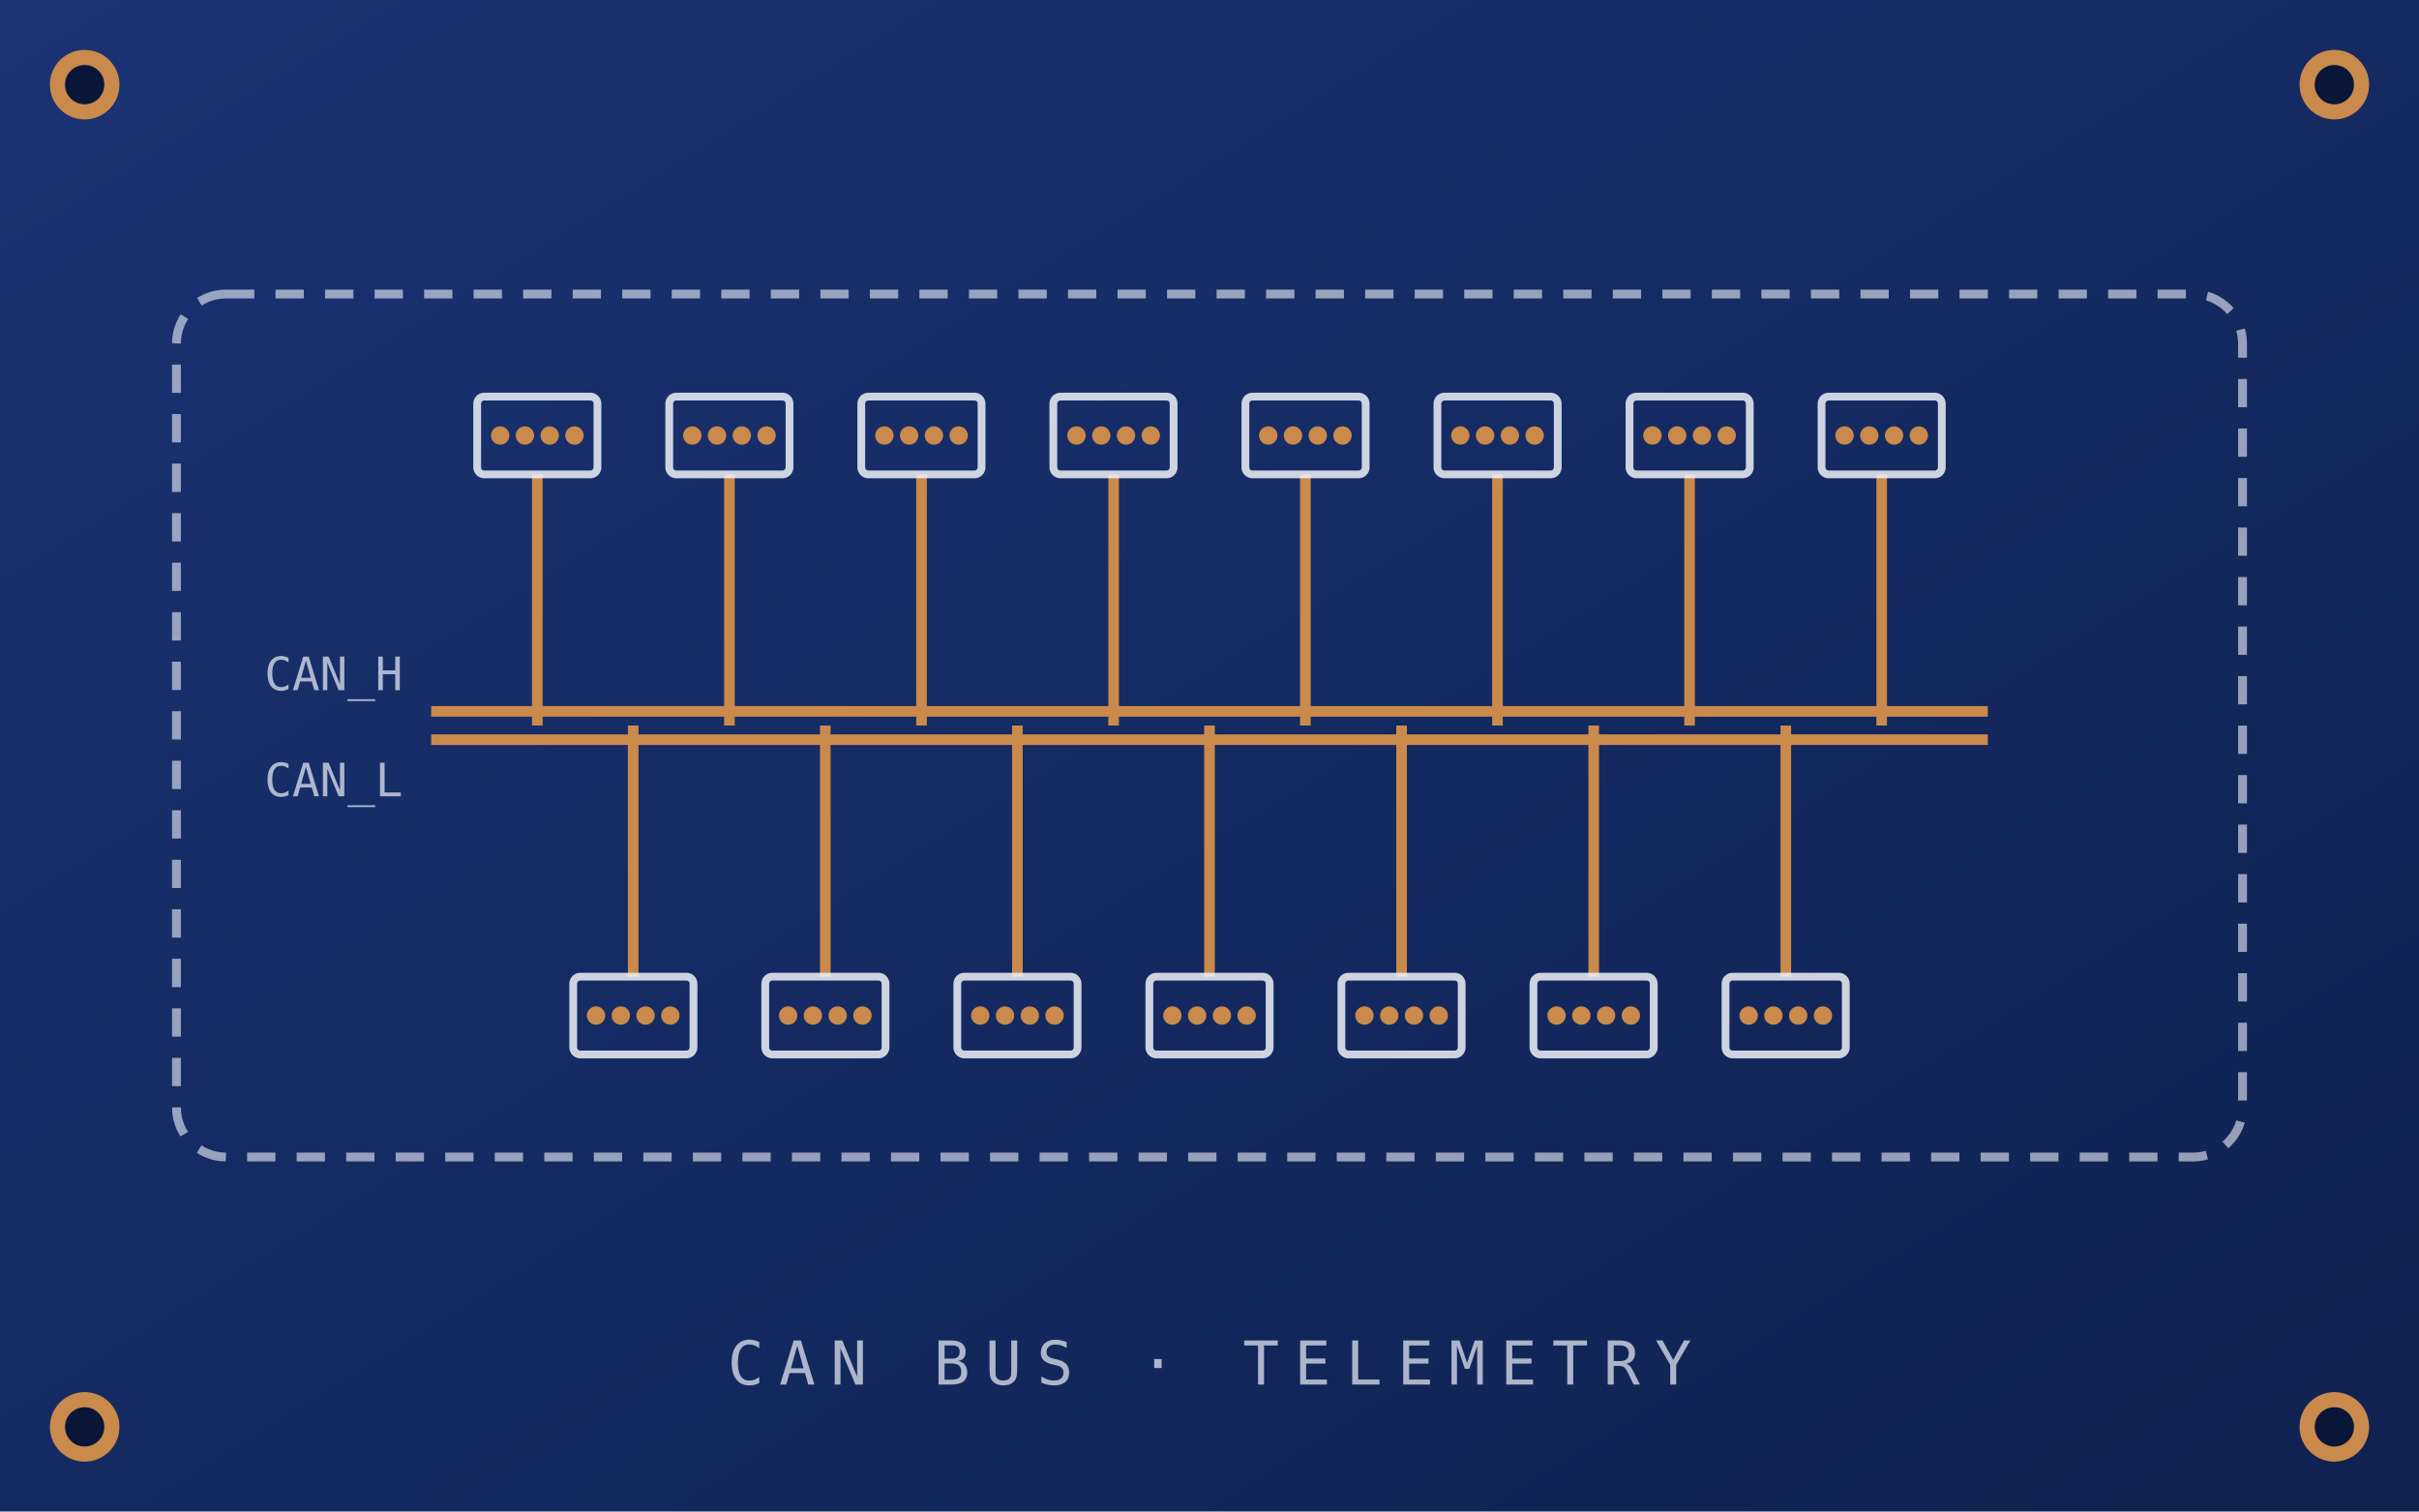
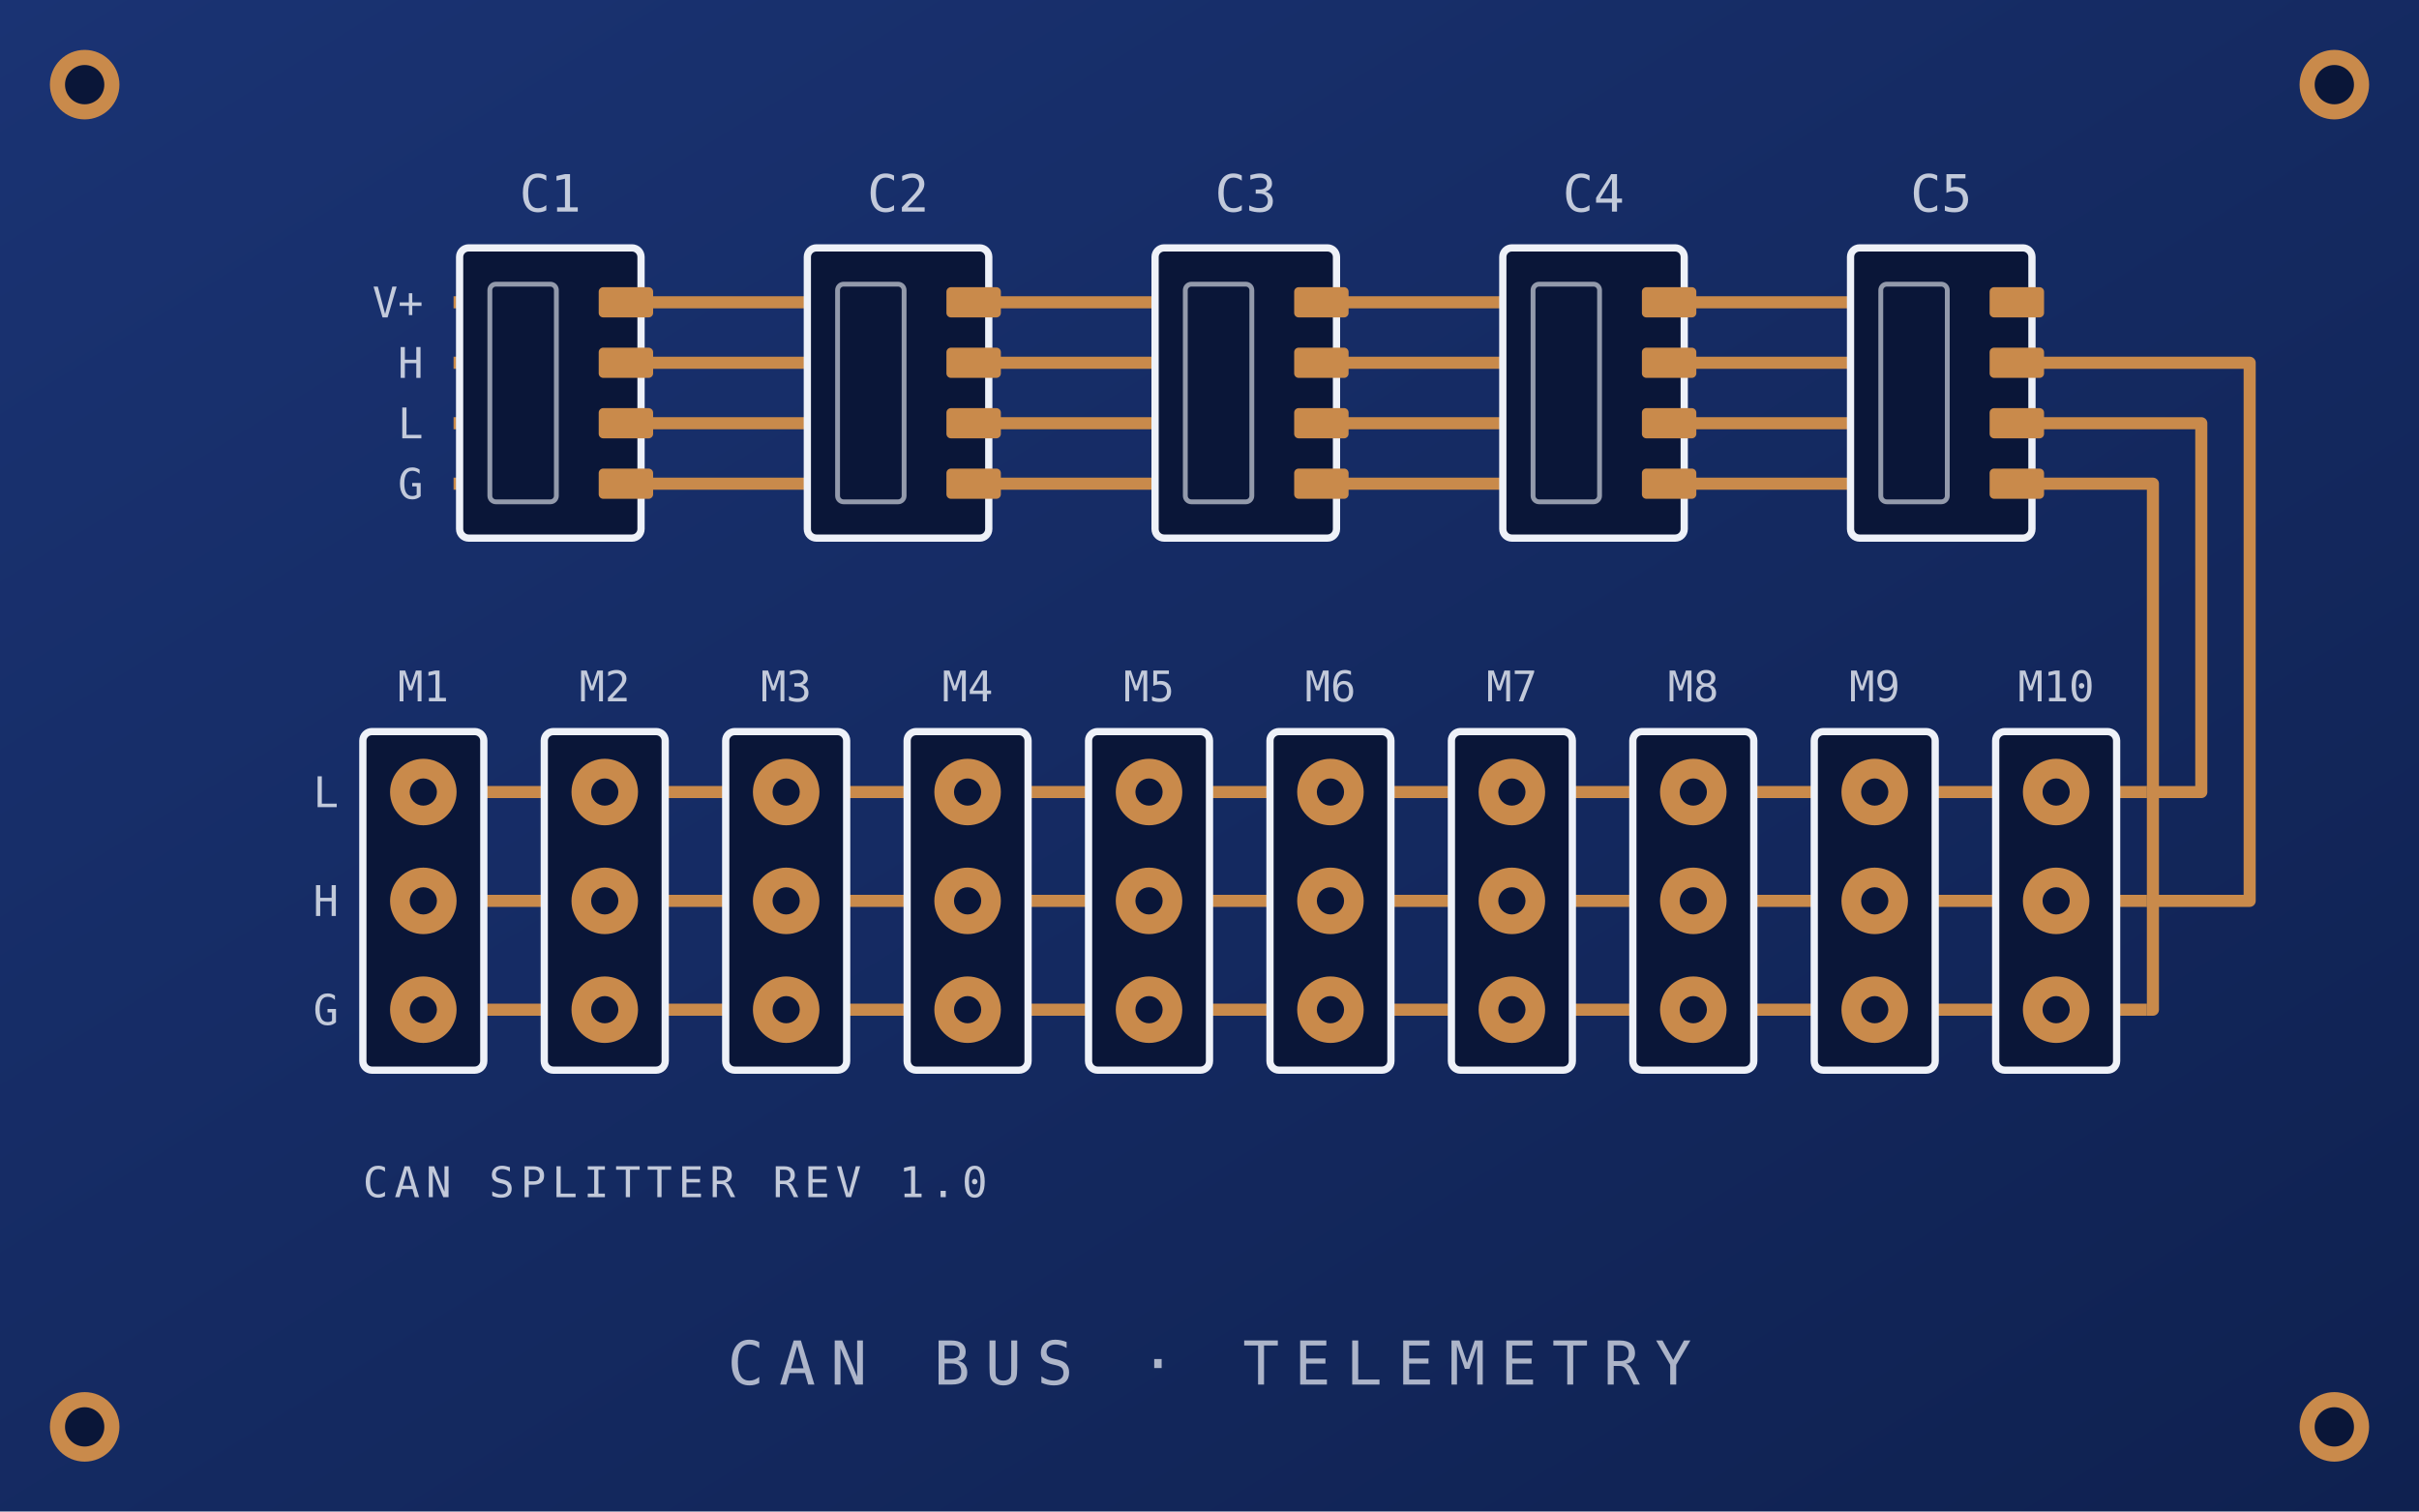
<svg xmlns="http://www.w3.org/2000/svg" viewBox="0 0 800 500">
  <defs>
    <linearGradient id="g" x1="0" y1="0" x2="1" y2="1">
      <stop offset="0" stop-color="#1a3373" />
      <stop offset="1" stop-color="#0f2150" />
    </linearGradient>
  </defs>
  <rect width="800" height="500" fill="url(#g)" />
  <g fill="#0a1638" stroke="#c98a4b" stroke-width="5">
    <circle cx="28" cy="28" r="9" />
    <circle cx="772" cy="28" r="9" />
    <circle cx="28" cy="472" r="9" />
    <circle cx="772" cy="472" r="9" />
  </g>
-   <g transform="translate(400 240) scale(1.17) translate(-400 -250)">
-     <rect x="108" y="128" width="584" height="244" rx="14" fill="none" stroke="#eef1f8" stroke-width="2.5" stroke-dasharray="8 6" opacity="0.6" />
-     <path d="M180 246H620M180 254H620" stroke="#c98a4b" stroke-width="3" />
-     <text x="172" y="240" text-anchor="end" font-family="monospace" font-size="13" fill="#eef1f8" opacity="0.7">CAN_H</text>
-     <text x="172" y="270" text-anchor="end" font-family="monospace" font-size="13" fill="#eef1f8" opacity="0.7">CAN_L</text>
-     <path d="M210.0 250V179" stroke="#c98a4b" stroke-width="3" />
-     <rect x="193.0" y="157" width="34" height="22" rx="2" fill="none" stroke="#eef1f8" stroke-width="2.2" opacity="0.85" />
-     <circle cx="199.5" cy="168" r="2.6" fill="#c98a4b" />
-     <circle cx="206.5" cy="168" r="2.6" fill="#c98a4b" />
-     <circle cx="213.5" cy="168" r="2.6" fill="#c98a4b" />
-     <circle cx="220.5" cy="168" r="2.6" fill="#c98a4b" />
-     <path d="M264.3 250V179" stroke="#c98a4b" stroke-width="3" />
-     <rect x="247.286" y="157" width="34" height="22" rx="2" fill="none" stroke="#eef1f8" stroke-width="2.2" opacity="0.85" />
-     <circle cx="253.8" cy="168" r="2.6" fill="#c98a4b" />
-     <circle cx="260.8" cy="168" r="2.6" fill="#c98a4b" />
-     <circle cx="267.8" cy="168" r="2.6" fill="#c98a4b" />
-     <circle cx="274.8" cy="168" r="2.6" fill="#c98a4b" />
-     <path d="M318.6 250V179" stroke="#c98a4b" stroke-width="3" />
-     <rect x="301.571" y="157" width="34" height="22" rx="2" fill="none" stroke="#eef1f8" stroke-width="2.2" opacity="0.85" />
-     <circle cx="308.1" cy="168" r="2.6" fill="#c98a4b" />
-     <circle cx="315.1" cy="168" r="2.6" fill="#c98a4b" />
-     <circle cx="322.1" cy="168" r="2.6" fill="#c98a4b" />
-     <circle cx="329.1" cy="168" r="2.6" fill="#c98a4b" />
-     <path d="M372.9 250V179" stroke="#c98a4b" stroke-width="3" />
-     <rect x="355.857" y="157" width="34" height="22" rx="2" fill="none" stroke="#eef1f8" stroke-width="2.2" opacity="0.85" />
-     <circle cx="362.4" cy="168" r="2.6" fill="#c98a4b" />
-     <circle cx="369.4" cy="168" r="2.6" fill="#c98a4b" />
-     <circle cx="376.4" cy="168" r="2.6" fill="#c98a4b" />
-     <circle cx="383.4" cy="168" r="2.6" fill="#c98a4b" />
-     <path d="M427.1 250V179" stroke="#c98a4b" stroke-width="3" />
-     <rect x="410.143" y="157" width="34" height="22" rx="2" fill="none" stroke="#eef1f8" stroke-width="2.2" opacity="0.85" />
-     <circle cx="416.6" cy="168" r="2.6" fill="#c98a4b" />
-     <circle cx="423.6" cy="168" r="2.6" fill="#c98a4b" />
-     <circle cx="430.6" cy="168" r="2.6" fill="#c98a4b" />
-     <circle cx="437.6" cy="168" r="2.6" fill="#c98a4b" />
-     <path d="M481.4 250V179" stroke="#c98a4b" stroke-width="3" />
-     <rect x="464.429" y="157" width="34" height="22" rx="2" fill="none" stroke="#eef1f8" stroke-width="2.2" opacity="0.85" />
-     <circle cx="470.9" cy="168" r="2.6" fill="#c98a4b" />
-     <circle cx="477.9" cy="168" r="2.6" fill="#c98a4b" />
-     <circle cx="484.9" cy="168" r="2.6" fill="#c98a4b" />
-     <circle cx="491.9" cy="168" r="2.6" fill="#c98a4b" />
-     <path d="M535.7 250V179" stroke="#c98a4b" stroke-width="3" />
-     <rect x="518.714" y="157" width="34" height="22" rx="2" fill="none" stroke="#eef1f8" stroke-width="2.2" opacity="0.85" />
-     <circle cx="525.2" cy="168" r="2.6" fill="#c98a4b" />
-     <circle cx="532.2" cy="168" r="2.6" fill="#c98a4b" />
-     <circle cx="539.2" cy="168" r="2.6" fill="#c98a4b" />
-     <circle cx="546.2" cy="168" r="2.6" fill="#c98a4b" />
-     <path d="M590.0 250V179" stroke="#c98a4b" stroke-width="3" />
-     <rect x="573.0" y="157" width="34" height="22" rx="2" fill="none" stroke="#eef1f8" stroke-width="2.2" opacity="0.85" />
-     <circle cx="579.5" cy="168" r="2.6" fill="#c98a4b" />
-     <circle cx="586.5" cy="168" r="2.6" fill="#c98a4b" />
-     <circle cx="593.5" cy="168" r="2.6" fill="#c98a4b" />
-     <circle cx="600.5" cy="168" r="2.6" fill="#c98a4b" />
-     <path d="M237.1 250V321" stroke="#c98a4b" stroke-width="3" />
-     <rect x="220.143" y="321" width="34" height="22" rx="2" fill="none" stroke="#eef1f8" stroke-width="2.2" opacity="0.85" />
-     <circle cx="226.6" cy="332" r="2.6" fill="#c98a4b" />
-     <circle cx="233.6" cy="332" r="2.6" fill="#c98a4b" />
-     <circle cx="240.6" cy="332" r="2.6" fill="#c98a4b" />
-     <circle cx="247.6" cy="332" r="2.6" fill="#c98a4b" />
-     <path d="M291.4 250V321" stroke="#c98a4b" stroke-width="3" />
-     <rect x="274.429" y="321" width="34" height="22" rx="2" fill="none" stroke="#eef1f8" stroke-width="2.2" opacity="0.85" />
-     <circle cx="280.9" cy="332" r="2.6" fill="#c98a4b" />
-     <circle cx="287.9" cy="332" r="2.6" fill="#c98a4b" />
-     <circle cx="294.9" cy="332" r="2.6" fill="#c98a4b" />
-     <circle cx="301.9" cy="332" r="2.6" fill="#c98a4b" />
-     <path d="M345.7 250V321" stroke="#c98a4b" stroke-width="3" />
-     <rect x="328.714" y="321" width="34" height="22" rx="2" fill="none" stroke="#eef1f8" stroke-width="2.2" opacity="0.85" />
-     <circle cx="335.2" cy="332" r="2.6" fill="#c98a4b" />
-     <circle cx="342.2" cy="332" r="2.6" fill="#c98a4b" />
-     <circle cx="349.2" cy="332" r="2.6" fill="#c98a4b" />
-     <circle cx="356.2" cy="332" r="2.6" fill="#c98a4b" />
-     <path d="M400.0 250V321" stroke="#c98a4b" stroke-width="3" />
-     <rect x="383.0" y="321" width="34" height="22" rx="2" fill="none" stroke="#eef1f8" stroke-width="2.2" opacity="0.85" />
-     <circle cx="389.5" cy="332" r="2.6" fill="#c98a4b" />
-     <circle cx="396.5" cy="332" r="2.6" fill="#c98a4b" />
-     <circle cx="403.5" cy="332" r="2.6" fill="#c98a4b" />
-     <circle cx="410.5" cy="332" r="2.6" fill="#c98a4b" />
-     <path d="M454.3 250V321" stroke="#c98a4b" stroke-width="3" />
-     <rect x="437.286" y="321" width="34" height="22" rx="2" fill="none" stroke="#eef1f8" stroke-width="2.2" opacity="0.85" />
-     <circle cx="443.8" cy="332" r="2.6" fill="#c98a4b" />
-     <circle cx="450.8" cy="332" r="2.6" fill="#c98a4b" />
-     <circle cx="457.8" cy="332" r="2.6" fill="#c98a4b" />
-     <circle cx="464.8" cy="332" r="2.6" fill="#c98a4b" />
-     <path d="M508.6 250V321" stroke="#c98a4b" stroke-width="3" />
-     <rect x="491.571" y="321" width="34" height="22" rx="2" fill="none" stroke="#eef1f8" stroke-width="2.2" opacity="0.85" />
-     <circle cx="498.1" cy="332" r="2.6" fill="#c98a4b" />
-     <circle cx="505.1" cy="332" r="2.6" fill="#c98a4b" />
-     <circle cx="512.1" cy="332" r="2.6" fill="#c98a4b" />
-     <circle cx="519.1" cy="332" r="2.6" fill="#c98a4b" />
-     <path d="M562.9 250V321" stroke="#c98a4b" stroke-width="3" />
-     <rect x="545.857" y="321" width="34" height="22" rx="2" fill="none" stroke="#eef1f8" stroke-width="2.2" opacity="0.85" />
-     <circle cx="552.4" cy="332" r="2.6" fill="#c98a4b" />
-     <circle cx="559.4" cy="332" r="2.6" fill="#c98a4b" />
-     <circle cx="566.4" cy="332" r="2.6" fill="#c98a4b" />
-     <circle cx="573.4" cy="332" r="2.6" fill="#c98a4b" />
-   </g>
+   <path d="M150 100H670" stroke="#c98a4b" stroke-width="4" />
+   <path d="M150 120H670" stroke="#c98a4b" stroke-width="4" />
+   <path d="M150 140H670" stroke="#c98a4b" stroke-width="4" />
+   <path d="M150 160H670" stroke="#c98a4b" stroke-width="4" />
+   <path d="M140 262H710" stroke="#c98a4b" stroke-width="4" />
+   <path d="M140 298H710" stroke="#c98a4b" stroke-width="4" />
+   <path d="M140 334H710" stroke="#c98a4b" stroke-width="4" />
+   <path d="M670 160H712V334H710" fill="none" stroke="#c98a4b" stroke-width="4" stroke-linejoin="round" />
+   <path d="M670 140H728V262H710" fill="none" stroke="#c98a4b" stroke-width="4" stroke-linejoin="round" />
+   <path d="M670 120H744V298H710" fill="none" stroke="#c98a4b" stroke-width="4" stroke-linejoin="round" />
+   <rect x="152" y="82" width="60" height="96" rx="3" fill="#0a1638" stroke="#eef1f8" stroke-width="2.4" />
+   <rect x="162" y="94" width="22" height="72" rx="2" fill="none" stroke="#eef1f8" stroke-width="1.6" opacity="0.6" />
+   <rect x="198" y="95" width="18" height="10" rx="1.5" fill="#c98a4b" />
+   <rect x="198" y="115" width="18" height="10" rx="1.5" fill="#c98a4b" />
+   <rect x="198" y="135" width="18" height="10" rx="1.5" fill="#c98a4b" />
+   <rect x="198" y="155" width="18" height="10" rx="1.5" fill="#c98a4b" />
+   <text x="182" y="70" text-anchor="middle" font-family="monospace" font-size="17" fill="#eef1f8" opacity="0.8">C1</text>
+   <rect x="267" y="82" width="60" height="96" rx="3" fill="#0a1638" stroke="#eef1f8" stroke-width="2.4" />
+   <rect x="277" y="94" width="22" height="72" rx="2" fill="none" stroke="#eef1f8" stroke-width="1.6" opacity="0.6" />
+   <rect x="313" y="95" width="18" height="10" rx="1.5" fill="#c98a4b" />
+   <rect x="313" y="115" width="18" height="10" rx="1.5" fill="#c98a4b" />
+   <rect x="313" y="135" width="18" height="10" rx="1.5" fill="#c98a4b" />
+   <rect x="313" y="155" width="18" height="10" rx="1.5" fill="#c98a4b" />
+   <text x="297" y="70" text-anchor="middle" font-family="monospace" font-size="17" fill="#eef1f8" opacity="0.8">C2</text>
+   <rect x="382" y="82" width="60" height="96" rx="3" fill="#0a1638" stroke="#eef1f8" stroke-width="2.4" />
+   <rect x="392" y="94" width="22" height="72" rx="2" fill="none" stroke="#eef1f8" stroke-width="1.6" opacity="0.6" />
+   <rect x="428" y="95" width="18" height="10" rx="1.5" fill="#c98a4b" />
+   <rect x="428" y="115" width="18" height="10" rx="1.5" fill="#c98a4b" />
+   <rect x="428" y="135" width="18" height="10" rx="1.5" fill="#c98a4b" />
+   <rect x="428" y="155" width="18" height="10" rx="1.5" fill="#c98a4b" />
+   <text x="412" y="70" text-anchor="middle" font-family="monospace" font-size="17" fill="#eef1f8" opacity="0.8">C3</text>
+   <rect x="497" y="82" width="60" height="96" rx="3" fill="#0a1638" stroke="#eef1f8" stroke-width="2.4" />
+   <rect x="507" y="94" width="22" height="72" rx="2" fill="none" stroke="#eef1f8" stroke-width="1.6" opacity="0.6" />
+   <rect x="543" y="95" width="18" height="10" rx="1.5" fill="#c98a4b" />
+   <rect x="543" y="115" width="18" height="10" rx="1.5" fill="#c98a4b" />
+   <rect x="543" y="135" width="18" height="10" rx="1.5" fill="#c98a4b" />
+   <rect x="543" y="155" width="18" height="10" rx="1.5" fill="#c98a4b" />
+   <text x="527" y="70" text-anchor="middle" font-family="monospace" font-size="17" fill="#eef1f8" opacity="0.8">C4</text>
+   <rect x="612" y="82" width="60" height="96" rx="3" fill="#0a1638" stroke="#eef1f8" stroke-width="2.4" />
+   <rect x="622" y="94" width="22" height="72" rx="2" fill="none" stroke="#eef1f8" stroke-width="1.6" opacity="0.6" />
+   <rect x="658" y="95" width="18" height="10" rx="1.5" fill="#c98a4b" />
+   <rect x="658" y="115" width="18" height="10" rx="1.5" fill="#c98a4b" />
+   <rect x="658" y="135" width="18" height="10" rx="1.5" fill="#c98a4b" />
+   <rect x="658" y="155" width="18" height="10" rx="1.5" fill="#c98a4b" />
+   <text x="642" y="70" text-anchor="middle" font-family="monospace" font-size="17" fill="#eef1f8" opacity="0.8">C5</text>
+   <text x="140" y="105" text-anchor="end" font-family="monospace" font-size="14" fill="#eef1f8" opacity="0.8">V+</text>
+   <text x="140" y="125" text-anchor="end" font-family="monospace" font-size="14" fill="#eef1f8" opacity="0.8">H</text>
+   <text x="140" y="145" text-anchor="end" font-family="monospace" font-size="14" fill="#eef1f8" opacity="0.8">L</text>
+   <text x="140" y="165" text-anchor="end" font-family="monospace" font-size="14" fill="#eef1f8" opacity="0.8">G</text>
+   <rect x="120" y="242" width="40" height="112" rx="3" fill="#0a1638" stroke="#eef1f8" stroke-width="2.4" />
+   <circle cx="140" cy="262" r="11" fill="#c98a4b" />
+   <circle cx="140" cy="262" r="4.5" fill="#0a1638" />
+   <circle cx="140" cy="298" r="11" fill="#c98a4b" />
+   <circle cx="140" cy="298" r="4.5" fill="#0a1638" />
+   <circle cx="140" cy="334" r="11" fill="#c98a4b" />
+   <circle cx="140" cy="334" r="4.5" fill="#0a1638" />
+   <text x="140" y="232" text-anchor="middle" font-family="monospace" font-size="14" fill="#eef1f8" opacity="0.8">M1</text>
+   <rect x="180" y="242" width="40" height="112" rx="3" fill="#0a1638" stroke="#eef1f8" stroke-width="2.4" />
+   <circle cx="200" cy="262" r="11" fill="#c98a4b" />
+   <circle cx="200" cy="262" r="4.5" fill="#0a1638" />
+   <circle cx="200" cy="298" r="11" fill="#c98a4b" />
+   <circle cx="200" cy="298" r="4.5" fill="#0a1638" />
+   <circle cx="200" cy="334" r="11" fill="#c98a4b" />
+   <circle cx="200" cy="334" r="4.5" fill="#0a1638" />
+   <text x="200" y="232" text-anchor="middle" font-family="monospace" font-size="14" fill="#eef1f8" opacity="0.8">M2</text>
+   <rect x="240" y="242" width="40" height="112" rx="3" fill="#0a1638" stroke="#eef1f8" stroke-width="2.4" />
+   <circle cx="260" cy="262" r="11" fill="#c98a4b" />
+   <circle cx="260" cy="262" r="4.5" fill="#0a1638" />
+   <circle cx="260" cy="298" r="11" fill="#c98a4b" />
+   <circle cx="260" cy="298" r="4.5" fill="#0a1638" />
+   <circle cx="260" cy="334" r="11" fill="#c98a4b" />
+   <circle cx="260" cy="334" r="4.5" fill="#0a1638" />
+   <text x="260" y="232" text-anchor="middle" font-family="monospace" font-size="14" fill="#eef1f8" opacity="0.8">M3</text>
+   <rect x="300" y="242" width="40" height="112" rx="3" fill="#0a1638" stroke="#eef1f8" stroke-width="2.4" />
+   <circle cx="320" cy="262" r="11" fill="#c98a4b" />
+   <circle cx="320" cy="262" r="4.5" fill="#0a1638" />
+   <circle cx="320" cy="298" r="11" fill="#c98a4b" />
+   <circle cx="320" cy="298" r="4.5" fill="#0a1638" />
+   <circle cx="320" cy="334" r="11" fill="#c98a4b" />
+   <circle cx="320" cy="334" r="4.5" fill="#0a1638" />
+   <text x="320" y="232" text-anchor="middle" font-family="monospace" font-size="14" fill="#eef1f8" opacity="0.8">M4</text>
+   <rect x="360" y="242" width="40" height="112" rx="3" fill="#0a1638" stroke="#eef1f8" stroke-width="2.4" />
+   <circle cx="380" cy="262" r="11" fill="#c98a4b" />
+   <circle cx="380" cy="262" r="4.5" fill="#0a1638" />
+   <circle cx="380" cy="298" r="11" fill="#c98a4b" />
+   <circle cx="380" cy="298" r="4.5" fill="#0a1638" />
+   <circle cx="380" cy="334" r="11" fill="#c98a4b" />
+   <circle cx="380" cy="334" r="4.5" fill="#0a1638" />
+   <text x="380" y="232" text-anchor="middle" font-family="monospace" font-size="14" fill="#eef1f8" opacity="0.8">M5</text>
+   <rect x="420" y="242" width="40" height="112" rx="3" fill="#0a1638" stroke="#eef1f8" stroke-width="2.4" />
+   <circle cx="440" cy="262" r="11" fill="#c98a4b" />
+   <circle cx="440" cy="262" r="4.5" fill="#0a1638" />
+   <circle cx="440" cy="298" r="11" fill="#c98a4b" />
+   <circle cx="440" cy="298" r="4.5" fill="#0a1638" />
+   <circle cx="440" cy="334" r="11" fill="#c98a4b" />
+   <circle cx="440" cy="334" r="4.5" fill="#0a1638" />
+   <text x="440" y="232" text-anchor="middle" font-family="monospace" font-size="14" fill="#eef1f8" opacity="0.8">M6</text>
+   <rect x="480" y="242" width="40" height="112" rx="3" fill="#0a1638" stroke="#eef1f8" stroke-width="2.4" />
+   <circle cx="500" cy="262" r="11" fill="#c98a4b" />
+   <circle cx="500" cy="262" r="4.5" fill="#0a1638" />
+   <circle cx="500" cy="298" r="11" fill="#c98a4b" />
+   <circle cx="500" cy="298" r="4.5" fill="#0a1638" />
+   <circle cx="500" cy="334" r="11" fill="#c98a4b" />
+   <circle cx="500" cy="334" r="4.5" fill="#0a1638" />
+   <text x="500" y="232" text-anchor="middle" font-family="monospace" font-size="14" fill="#eef1f8" opacity="0.8">M7</text>
+   <rect x="540" y="242" width="40" height="112" rx="3" fill="#0a1638" stroke="#eef1f8" stroke-width="2.4" />
+   <circle cx="560" cy="262" r="11" fill="#c98a4b" />
+   <circle cx="560" cy="262" r="4.5" fill="#0a1638" />
+   <circle cx="560" cy="298" r="11" fill="#c98a4b" />
+   <circle cx="560" cy="298" r="4.5" fill="#0a1638" />
+   <circle cx="560" cy="334" r="11" fill="#c98a4b" />
+   <circle cx="560" cy="334" r="4.5" fill="#0a1638" />
+   <text x="560" y="232" text-anchor="middle" font-family="monospace" font-size="14" fill="#eef1f8" opacity="0.8">M8</text>
+   <rect x="600" y="242" width="40" height="112" rx="3" fill="#0a1638" stroke="#eef1f8" stroke-width="2.4" />
+   <circle cx="620" cy="262" r="11" fill="#c98a4b" />
+   <circle cx="620" cy="262" r="4.5" fill="#0a1638" />
+   <circle cx="620" cy="298" r="11" fill="#c98a4b" />
+   <circle cx="620" cy="298" r="4.5" fill="#0a1638" />
+   <circle cx="620" cy="334" r="11" fill="#c98a4b" />
+   <circle cx="620" cy="334" r="4.5" fill="#0a1638" />
+   <text x="620" y="232" text-anchor="middle" font-family="monospace" font-size="14" fill="#eef1f8" opacity="0.8">M9</text>
+   <rect x="660" y="242" width="40" height="112" rx="3" fill="#0a1638" stroke="#eef1f8" stroke-width="2.4" />
+   <circle cx="680" cy="262" r="11" fill="#c98a4b" />
+   <circle cx="680" cy="262" r="4.5" fill="#0a1638" />
+   <circle cx="680" cy="298" r="11" fill="#c98a4b" />
+   <circle cx="680" cy="298" r="4.5" fill="#0a1638" />
+   <circle cx="680" cy="334" r="11" fill="#c98a4b" />
+   <circle cx="680" cy="334" r="4.5" fill="#0a1638" />
+   <text x="680" y="232" text-anchor="middle" font-family="monospace" font-size="14" fill="#eef1f8" opacity="0.8">M10</text>
+   <text x="112" y="267" text-anchor="end" font-family="monospace" font-size="14" fill="#eef1f8" opacity="0.8">L</text>
+   <text x="112" y="303" text-anchor="end" font-family="monospace" font-size="14" fill="#eef1f8" opacity="0.8">H</text>
+   <text x="112" y="339" text-anchor="end" font-family="monospace" font-size="14" fill="#eef1f8" opacity="0.8">G</text>
+   <text x="120" y="396" text-anchor="start" font-family="monospace" font-size="14" fill="#eef1f8" opacity="0.8" letter-spacing="2">CAN SPLITTER  REV 1.0</text>
  <text x="400" y="458" text-anchor="middle" font-family="monospace" font-size="20" letter-spacing="5" fill="#eef1f8" opacity="0.7">CAN BUS · TELEMETRY</text>
</svg>
